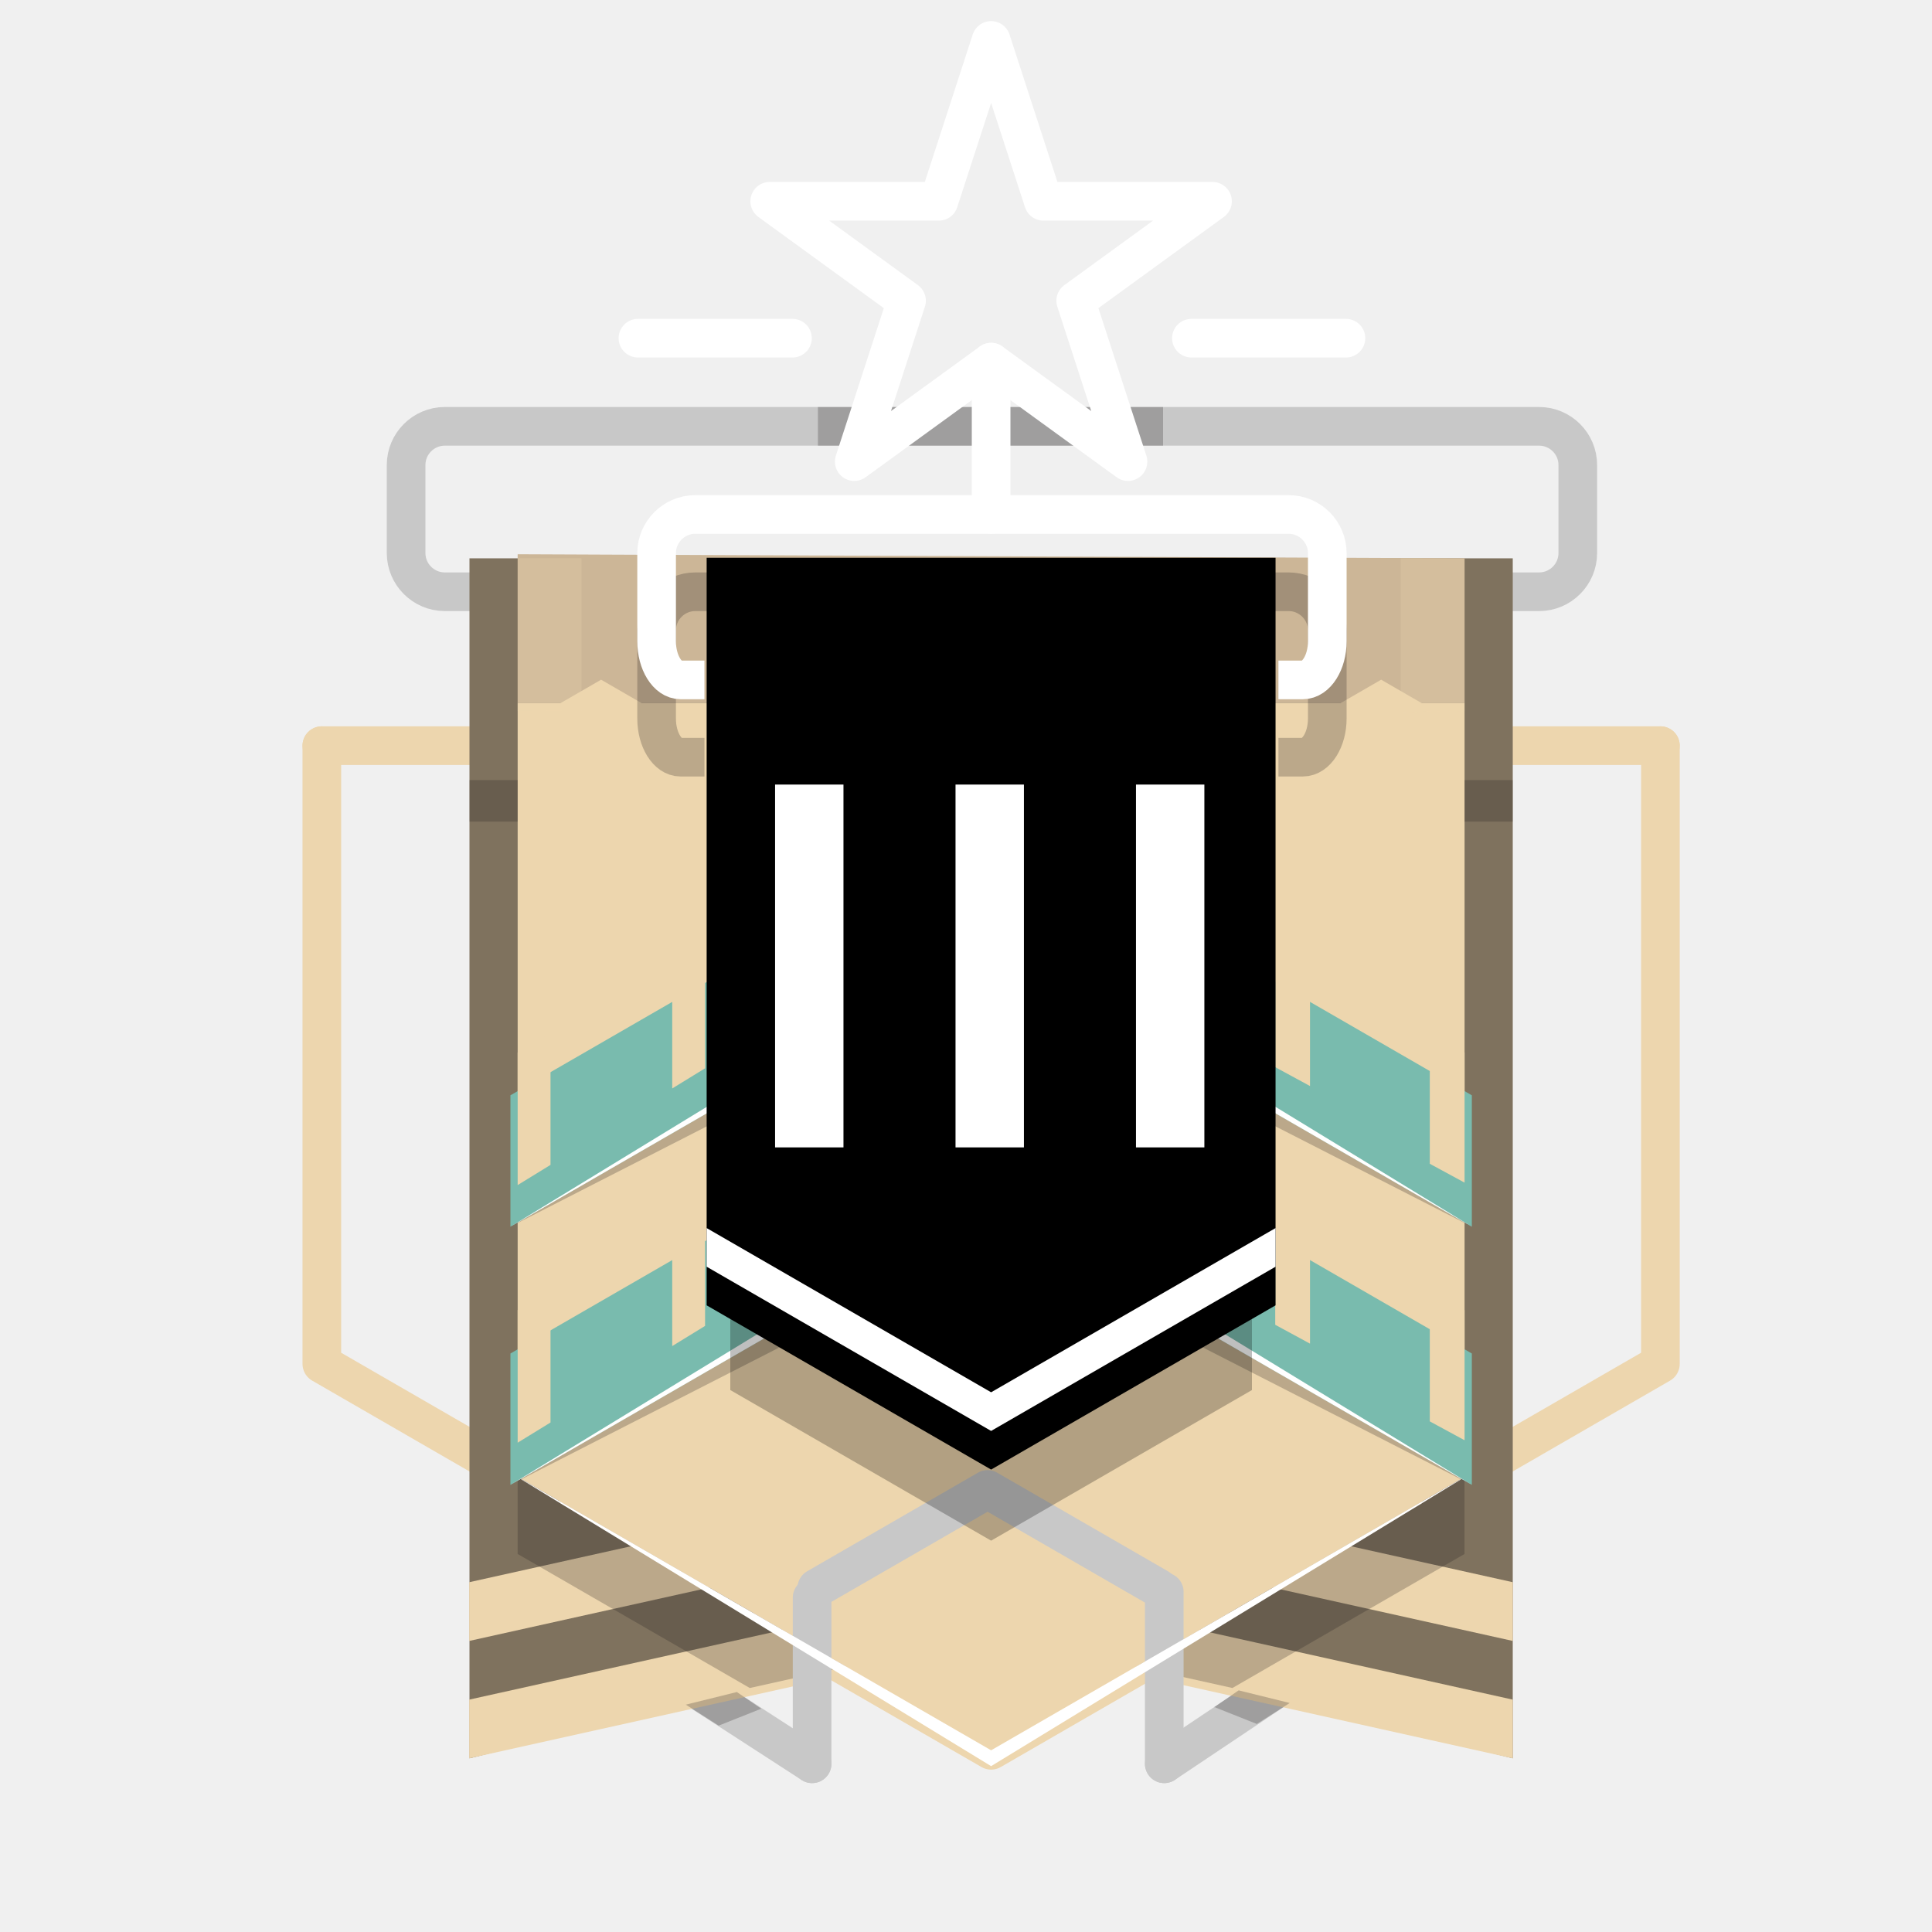
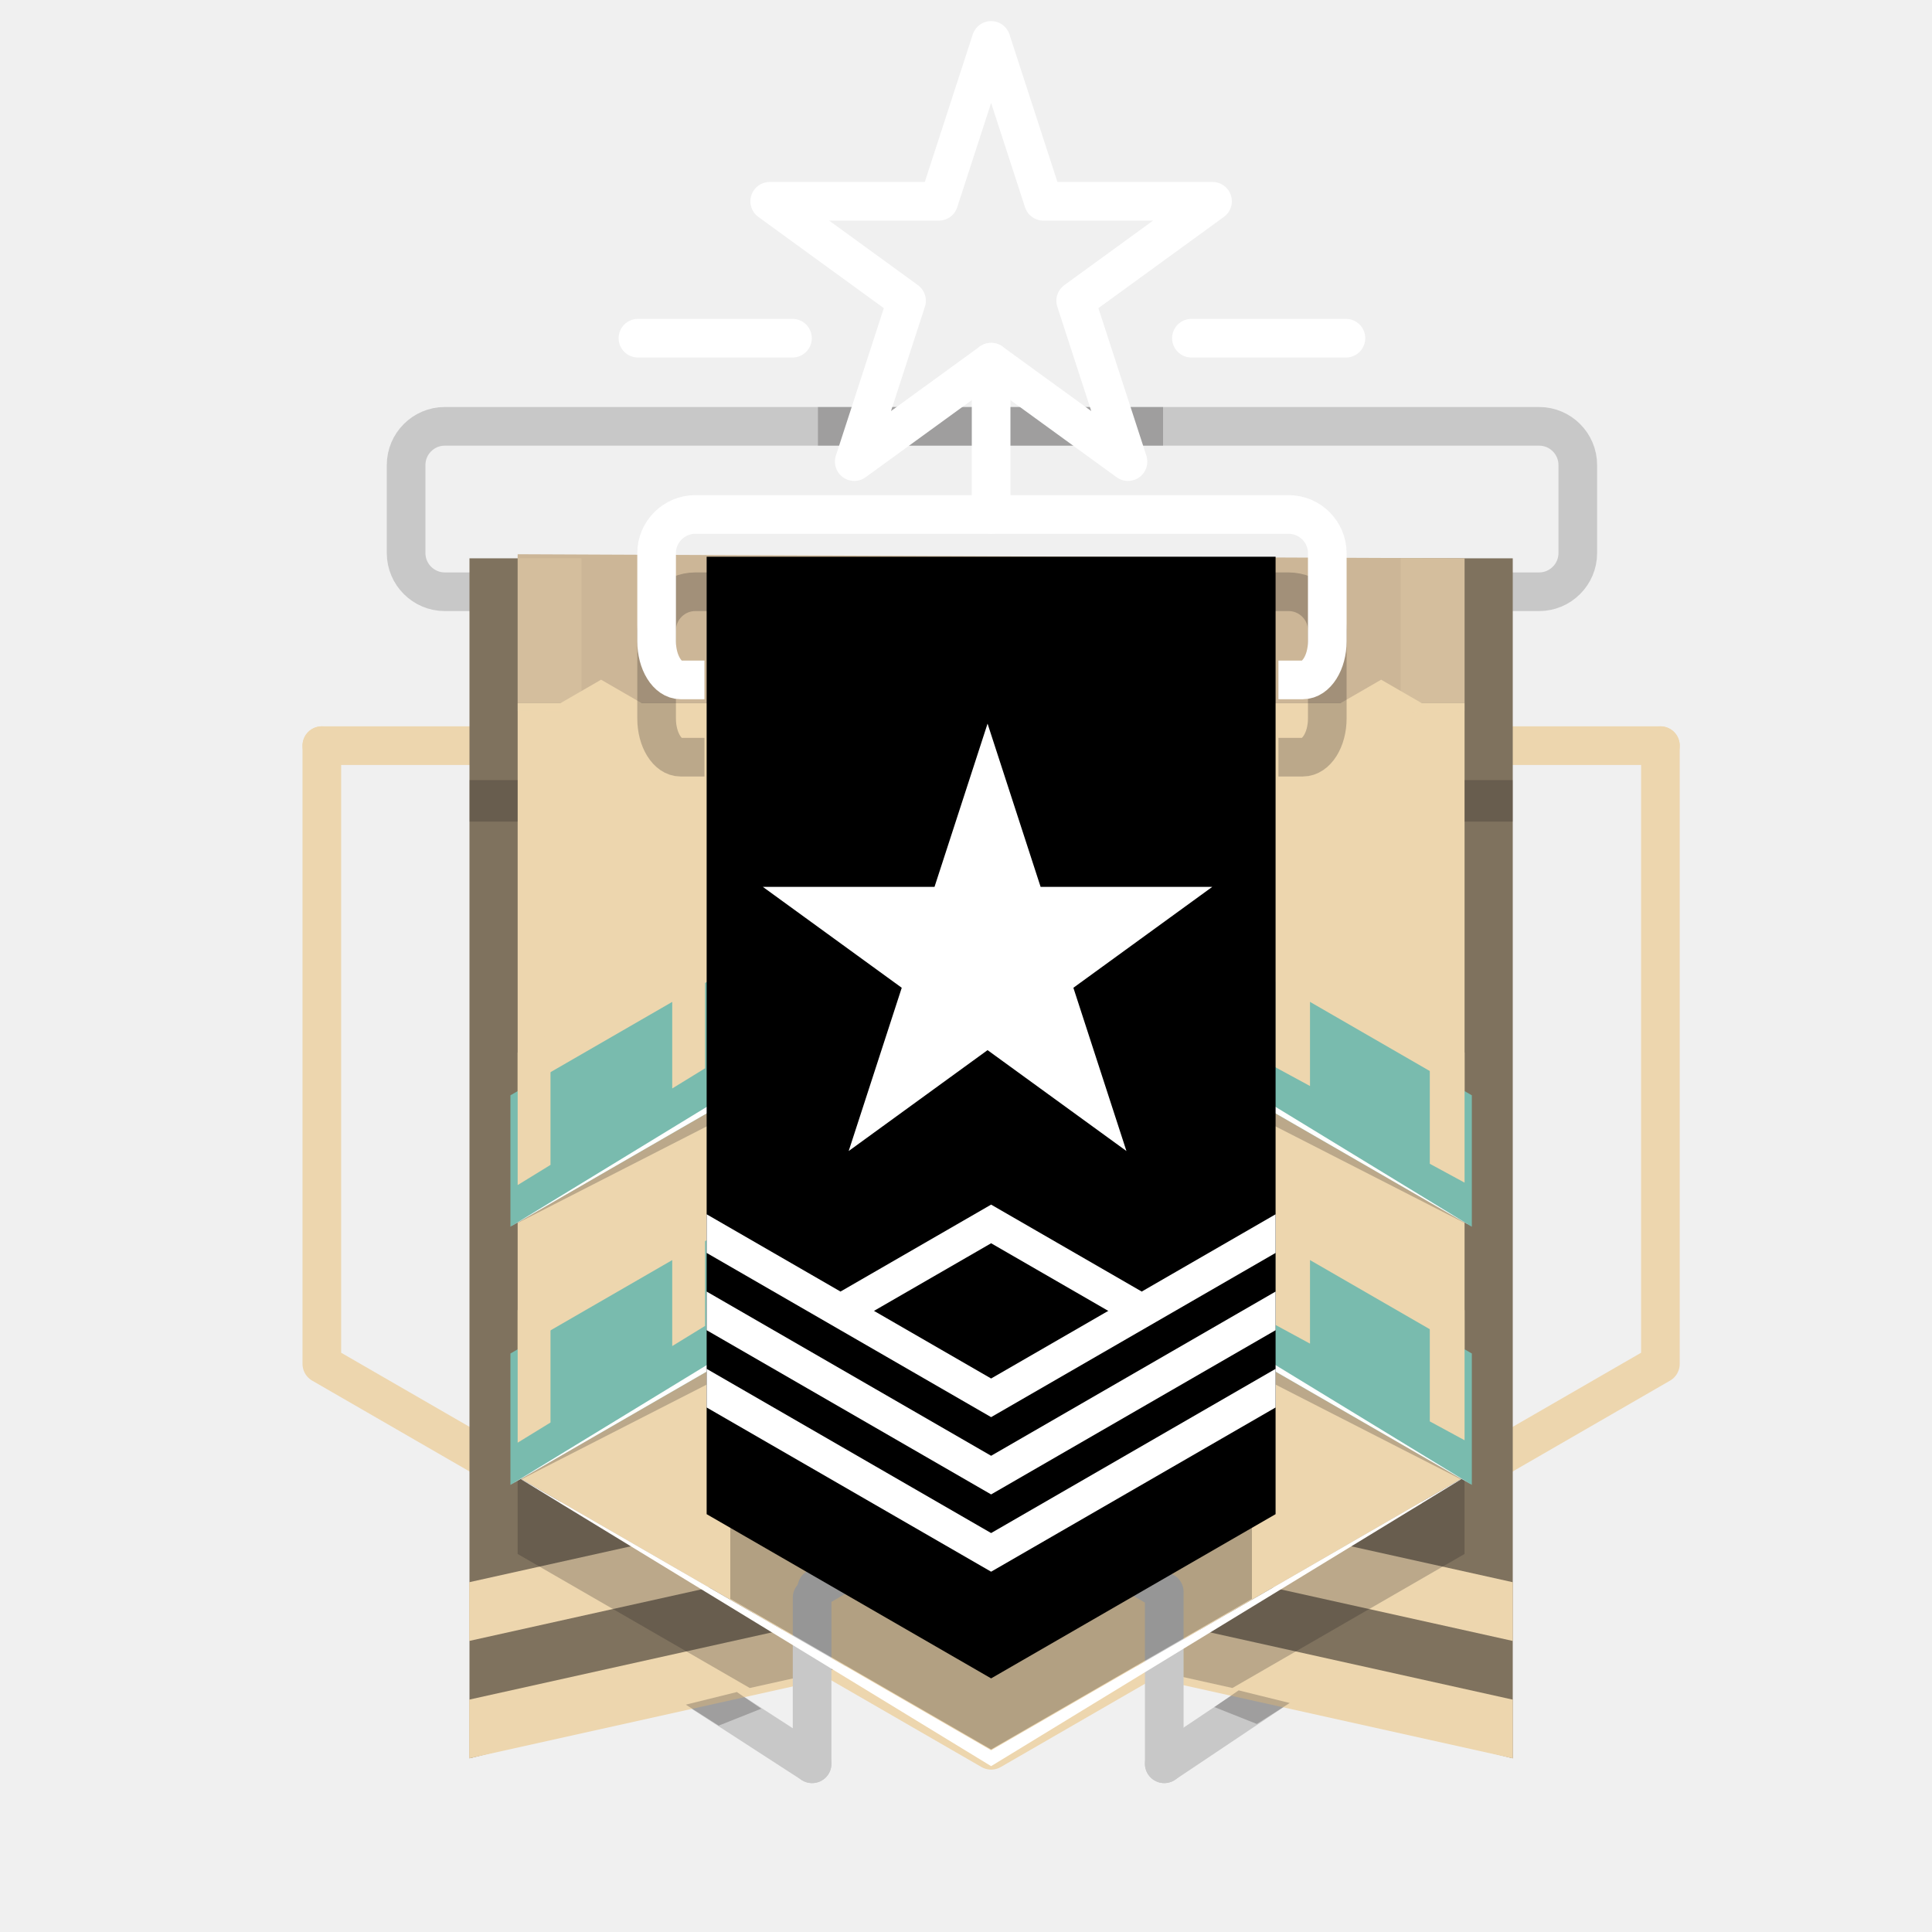
<svg xmlns="http://www.w3.org/2000/svg" xmlns:xlink="http://www.w3.org/1999/xlink" version="1.1" x="0px" y="0px" width="500px" height="500px" viewBox="0 0 500 500" enable-background="new 0 0 500 500" xml:space="preserve">
  <symbol id="League_x5F_Platinum" viewBox="-250.5 -250.36 501 501">
    <g>
      <path fill="none" stroke="#C8C8C8" stroke-width="10" stroke-linecap="round" stroke-linejoin="round" stroke-miterlimit="10" d="    M141.83,99.19c5.5,0,10,4.5,10,10V132c0,5.5-4.5,10-10,10H-141.4c-5.5,0-10-4.5-10-10v-22.81c0-5.5,4.5-10,10-10H141.83z" />
    </g>
    <polygon opacity="0" fill="#EDD6AE" points="173.21,-100.64 0,-200.64 -173.21,-100.64 -173.21,99.36 0,199.36 173.21,99.36  " />
    <g>
      <polyline fill="none" stroke="#EDD6AE" stroke-width="10" stroke-linecap="round" stroke-linejoin="round" stroke-miterlimit="10" points="    173.21,59.36 173.21,-100.64 0,-200.64 -173.21,-100.64 -173.21,59.36   " />
      <line fill="none" stroke="#EDD6AE" stroke-width="10" stroke-linecap="round" stroke-linejoin="round" stroke-miterlimit="10" x1="-173.21" y1="59.36" x2="-124.4" y2="59.36" />
      <line fill="none" stroke="#EDD6AE" stroke-width="10" stroke-linecap="round" stroke-linejoin="round" stroke-miterlimit="10" x1="124.4" y1="59.36" x2="173.21" y2="59.36" />
    </g>
    <line fill="none" stroke="#C8C8C8" stroke-width="10" stroke-linecap="round" stroke-linejoin="round" stroke-miterlimit="10" x1="-92.67" y1="-174.13" x2="-46.33" y2="-204.13" />
    <line fill="none" stroke="#C8C8C8" stroke-width="10" stroke-linecap="round" stroke-linejoin="round" stroke-miterlimit="10" x1="44.81" y1="-204.13" x2="89.62" y2="-174.13" />
    <polygon opacity="0" fill="none" stroke="#231F20" stroke-miterlimit="10" points="250,-249.86 -250,-249.86 -250,250.14    250,250.14  " />
    <polygon fill="#7F725E" points="-135,-202.72 0,-169.23 135,-202.72 135,107.84 -135,107.84  " />
    <polyline fill="#CCB697" points="122.53,107.84 122.53,70.38 -122.53,70.38 -122.53,108.9  " />
    <polygon fill="#EDD6AE" points="135,-202.72 135,-187.53 -0.04,-157.53 -135.07,-187.53 -135.07,-202.72 -0.04,-172.72  " />
    <polygon fill="#EDD6AE" points="135,-172.34 135,-157.14 -0.04,-127.14 -135.07,-157.14 -135.07,-172.34 -0.04,-142.34  " />
    <polygon fill="#EDD6AE" points="-122.53,-129.9 0,-200.64 122.53,-129.9 122.53,70.38 -122.53,70.38  " />
    <polygon opacity="0.25" fill="#231F20" points="-122.53,39.7 -135,39.7 -135,50.45 -122.53,50.45  " />
    <polygon opacity="0.25" fill="#231F20" points="135,39.7 122.53,39.7 122.53,50.45 135,50.45  " />
    <g>
      <polygon fill="#EDD6AE" points="-10.47,85.49 0,91.54 10.47,85.49 10.47,-194.6 0,-200.64 -10.47,-194.6   " />
      <polygon fill="#EDD6AE" points="40.47,85.49 50.94,91.54 61.41,85.49 61.41,-165.19 50.94,-171.23 40.47,-177.28   " />
      <polygon fill="#EDD6AE" points="90.47,70.38 100.94,76.43 111.41,70.38 111.41,-136.75 100.94,-142.79 90.47,-148.84   " />
      <polygon fill="#EDD6AE" points="-61.41,85.49 -50.94,91.54 -40.47,85.49 -40.47,-177.28 -50.94,-171.23 -61.41,-165.19   " />
      <polygon fill="#EDD6AE" points="-111.41,70.38 -100.94,76.43 -90.47,70.38 -90.47,-148.84 -100.94,-142.79 -111.41,-136.75   " />
    </g>
    <path opacity="0.25" fill="#231F20" d="M-122.53-149.84l60.07-34.68l24.93,5.54l-85.01,49.08V-149.84z M37.52-178.98l24.93-5.54   l60.07,34.68v19.94L37.52-178.98z" />
    <g>
      <g>
        <path fill="none" stroke="#C8C8C8" stroke-width="10" stroke-linecap="round" stroke-linejoin="round" stroke-miterlimit="10" d="     M-46.33-204.13c0,0,0,16.97,0,43" />
      </g>
      <g>
        <path fill="none" stroke="#C8C8C8" stroke-width="10" stroke-linecap="round" stroke-linejoin="round" stroke-miterlimit="10" d="     M44.81-159.63c0-26.88,0-44.5,0-44.5" />
      </g>
    </g>
    <polygon opacity="0.25" fill="#231F20" points="-79.01,-188.83 -65.8,-185.56 -59.5,-189.88 -70.5,-194.25  " />
    <polygon opacity="0.25" fill="#231F20" points="77.28,-188.4 64.06,-185.13 57.76,-189.45 68.76,-193.82  " />
    <polyline fill="none" stroke="#C8C8C8" stroke-width="10" stroke-linecap="round" stroke-linejoin="round" stroke-miterlimit="10" points="   43.27,-158.64 -0.92,-133.13 -45.11,-158.64  " />
    <polygon fill="#FFFFFF" points="124.4,-128.82 0,-200.64 -124.41,-128.82 0,-204.74  " />
    <g>
      <polygon fill="#79BBAE" points="124.41,-131.95 124.41,-97.95 0,-26.13 -124.4,-97.95 -124.4,-131.95 0,-60.13   " />
      <polygon opacity="0.25" fill="#231F20" points="-124.4,-131.95 0,-60.13 124.41,-131.95 0,-68.39   " />
      <polygon fill="#FFFFFF" points="-124.4,-131.95 0,-60.13 124.41,-131.95 0,-56.03   " />
    </g>
    <g>
      <polygon fill="#79BBAE" points="124.41,-65.13 124.41,-31.13 0,40.69 -124.4,-31.13 -124.4,-65.13 0,6.69   " />
      <polygon opacity="0.25" fill="#231F20" points="-124.4,-65.13 0,6.69 124.41,-65.13 0,-1.57   " />
      <polygon fill="#FFFFFF" points="-124.4,-65.13 0,6.69 124.41,-65.13 0,10.8   " />
    </g>
    <g>
      <polyline fill="#EDD6AE" points="-114.03,-49.14 -114.03,-15.14 -122.53,-20.05 -122.53,-54.36   " />
      <polyline fill="#EDD6AE" points="122.53,-53.73 122.53,-20.05 113.53,-14.85 113.53,-48.85   " />
      <polyline fill="#EDD6AE" points="-114.03,-115.81 -114.03,-81.81 -122.53,-86.72 -122.53,-121.03   " />
      <polyline fill="#EDD6AE" points="-74.03,-24.14 -74.03,9.86 -82.53,4.95 -82.53,-29.36   " />
      <polyline fill="#EDD6AE" points="-74.03,-90.81 -74.03,-56.81 -82.53,-61.72 -82.53,-96.03   " />
      <polyline fill="#EDD6AE" points="122.53,-120.4 122.53,-86.72 113.53,-81.52 113.53,-115.52   " />
      <polyline fill="#EDD6AE" points="82.53,-28.73 82.53,4.95 73.53,10.15 73.53,-23.85   " />
      <polyline fill="#EDD6AE" points="82.53,-95.4 82.53,-61.72 73.53,-56.52 73.53,-90.52   " />
    </g>
    <g>
      <g opacity="0.25">
        <path fill="none" stroke="#231F20" stroke-width="10" stroke-linejoin="round" stroke-miterlimit="10" d="M74.36,56.38     c0,0,2.84,0,6.32,0s6.32,4.5,6.32,10l0,22.81c0,5.5-4.5,10-10,10H-76.57c-5.5,0-10-4.5-10-10l0-22.81c0-5.5,2.79-10,6.19-10     s6.19,0,6.19,0" />
      </g>
      <g>
        <g opacity="0.25">
          <line fill="none" stroke="#231F20" stroke-width="10" stroke-linejoin="round" stroke-miterlimit="10" x1="44.5" y1="142" x2="-44.82" y2="142" />
        </g>
        <line fill="none" stroke="#FFFFFF" stroke-width="10" stroke-linecap="round" stroke-linejoin="round" stroke-miterlimit="10" x1="0" y1="158.6" x2="0" y2="119.19" />
      </g>
      <g>
        <path fill="none" stroke="#FFFFFF" stroke-width="10" stroke-linejoin="round" stroke-miterlimit="10" d="M74.36,76.38     c0,0,2.84,0,6.32,0s6.32,4.5,6.32,10l0,22.81c0,5.5-4.5,10-10,10H-76.57c-5.5,0-10-4.5-10-10l0-22.81c0-5.5,2.79-10,6.19-10     s6.19,0,6.19,0" />
      </g>
      <g>
        <line fill="none" stroke="#FFFFFF" stroke-width="10" stroke-linecap="round" stroke-linejoin="round" stroke-miterlimit="10" x1="-51.41" y1="164.81" x2="-91.4" y2="164.81" />
      </g>
      <g>
        <line fill="none" stroke="#FFFFFF" stroke-width="10" stroke-linecap="round" stroke-linejoin="round" stroke-miterlimit="10" x1="91.83" y1="164.81" x2="51.84" y2="164.81" />
      </g>
      <g>
        <polygon fill="none" stroke="#FFFFFF" stroke-width="10" stroke-linecap="round" stroke-linejoin="round" stroke-miterlimit="10" points="     0,241.87 13.53,200.24 57.3,200.24 21.89,174.5 35.42,132.87 0,158.6 -35.42,132.87 -21.89,174.5 -57.3,200.24 -13.53,200.24         " />
      </g>
    </g>
    <path opacity="0.25" fill="#EDD6AE" d="M-106,68.4v39.44h-16.53v-39.5 M122.53,68.34v39.5H106V68.05" />
  </symbol>
-   <symbol id="Position_x5F_3" viewBox="-250.5 -250.5 501 501">
+   <symbol id="Position_x5F_1_3_" viewBox="-250.5 -250.5 501 501">
+     <g opacity="0">
+       <polygon fill="none" stroke="#FF0000" stroke-width="0.25" stroke-miterlimit="10" points="-173.21,99.22 0,199.22 173.21,99.22     173.21,-100.78 0,-200.78 -173.21,-100.78   " />
+       <polygon fill="none" stroke="#FF0000" stroke-width="0.25" stroke-miterlimit="10" points="-142.03,-82.78 0,-0.78 142.03,-82.78     142.03,-82.78 0,-164.78 -142.03,-82.78   " />
+     </g>
    <polygon opacity="0" fill="none" stroke="#231F20" stroke-miterlimit="10" points="250,-250 -250,-250 -250,250 250,250  " />
-     <polygon opacity="0.25" points="67.5,-107.55 67.5,37.03 0,37.03 -67.5,37.03 -67.5,-107.55 0,-146.53  " />
-     <polygon opacity="0" fill="none" stroke="#FF0000" stroke-width="10" stroke-miterlimit="10" points="-173.21,99.22 0,199.22    173.21,99.22 173.21,-100.78 0,-200.78 -173.21,-100.78  " />
-     <polygon opacity="0" fill="none" stroke="#FF0000" stroke-width="10" stroke-miterlimit="10" points="-142.03,-82.78 0,-0.78    142.03,-82.78 142.03,-82.78 0,-164.78 -142.03,-82.78  " />
    <g>
-       <polygon points="73.61,-85.63 73.61,107.84 0,107.84 -73.62,107.84 -73.62,-85.63 0,-128.13   " />
-       <g>
-         <path fill="#FFFFFF" d="M-55.91-44.75v93.9h17.7v-93.9H-55.91z" />
-         <path fill="#FFFFFF" d="M-9.21-44.75v93.9h17.7v-93.9H-9.21z" />
-         <path fill="#FFFFFF" d="M37.49-44.75v93.9h17.7v-93.9H37.49z" />
-       </g>
+       <polygon opacity="0.25" points="67.5,-161.81 67.5,36.36 0,36.36 -67.5,36.36 -67.5,-161.81 0,-200.78   " />
+       <polygon points="73.62,-139.89 73.62,107.9 0,107.9 -73.62,107.9 -73.62,-139.89 0,-182.39   " />
+       <polygon fill="#FFFFFF" points="-0.92,64.7 12.81,22.45 57.23,22.45 21.29,-3.66 35.02,-45.91 -0.92,-19.8 -36.86,-45.91     -23.13,-3.66 -59.07,22.45 -14.65,22.45   " />
    </g>
-     <polygon fill="none" points="135,99.25 0,99.36 -135,99.25 -135,-122.84 0,-200.78 135,-122.84  " />
-     <polygon fill="#FFFFFF" points="-73.62,-65.63 0,-108.13 73.61,-65.63 73.61,-75.63 0,-118.13 -73.62,-75.63  " />
-   </symbol>
-   <symbol id="base" viewBox="-251.5 -251.36 503 503">
-     <polygon fill="none" stroke="#231F20" stroke-width="3" stroke-miterlimit="10" points="250,-249.86 -250,-249.86 -250,250.14    250,250.14  " />
-     <line fill="none" stroke="#231F20" stroke-width="3" stroke-miterlimit="10" x1="-250" y1="250.14" x2="250" y2="-249.86" />
-     <line fill="none" stroke="#231F20" stroke-width="3" stroke-miterlimit="10" x1="250" y1="250.14" x2="-250" y2="-249.86" />
-     <polygon fill="none" stroke="#FF0000" stroke-width="10" stroke-miterlimit="10" points="-173.21,99.36 0,199.36 173.21,99.36    173.21,-100.64 0,-200.64 -173.21,-100.64  " />
+     <polygon fill="#FFFFFF" points="-73.62,-102.28 0,-144.78 73.62,-102.28 73.62,-112.28 0,-154.78 -73.62,-112.28  " />
+     <polygon fill="#FFFFFF" points="-73.62,-82.28 0,-124.78 73.62,-82.28 73.62,-92.28 0,-134.78 -73.62,-92.28  " />
+     <polygon fill="#FFFFFF" points="-73.62,-62.28 0,-104.78 73.62,-62.28 73.62,-72.28 0,-114.78 -73.62,-72.28  " />
+     <polygon fill="#FFFFFF" points="38.98,-92.28 0,-69.78 -38.98,-92.28 -38.98,-82.28 0,-59.78 38.98,-82.28  " />
  </symbol>
  <g id="Layer_1" display="none">
</g>
  <g id="_x5B_HBE_x5D__-_Bg" display="none">
-     <rect x="-724.58" y="-2800.64" display="inline" fill="#3A3A3A" width="2615.48" height="4079.18" />
+     <rect x="-2055.66" y="-2800.64" display="inline" fill="#3A3A3A" width="2615.48" height="4079.18" />
  </g>
  <g id="_x5B_HBE_x5D__-_Struct" display="none">
    <g id="League_x5F_Bronze" display="inline">
	</g>
-     <use xlink:href="#base" width="503" height="503" id="XMLID_18_" x="-251.5" y="-251.36" transform="matrix(1 0 0 -1 256.5 252.333)" display="inline" overflow="visible" />
  </g>
  <g id="Bases">
    <g id="League_x5F_Diamond_x5F_Small">
      <g id="League_x5F_Diamond">
		</g>
    </g>
  </g>
  <g id="Compound">
    <g id="Rank_x5F_Copper_x5F_4_x5F_Small_1_">
      <g id="Rank_x5F_Copper_x5F_4_2_">
		</g>
    </g>
    <g id="Rank_x5F_Copper_x5F_4_x5F_Small_2_">
      <g id="Rank_x5F_Copper_x5F_4_3_">
		</g>
    </g>
    <g id="Rank_x5F_Copper_x5F_4_5_">
      <g id="League_x5F_Copper">
		</g>
    </g>
    <g id="Rank_x5F_Copper_x5F_4_x5F_Small_4_">
      <g id="Rank_x5F_Copper_x5F_4_6_">
		</g>
    </g>
    <g id="Rank_x5F_Copper_x5F_4_x5F_Small_3_">
      <g id="Rank_x5F_Copper_x5F_4_4_">
		</g>
    </g>
    <g id="Rank_x5F_Copper_x5F_4_x5F_Small">
      <g id="Rank_x5F_Copper_x5F_4">
		</g>
    </g>
    <g id="Position_x5F_1_x5F_Small">
      <g id="Position_x5F_1_1_">
		</g>
    </g>
    <g id="Rank_x5F_Copper_x5F_3">
	</g>
    <g id="Rank_x5F_Copper_x5F_2">
	</g>
    <g id="Rank_x5F_Copper_x5F_1">
	</g>
    <g id="Rank_x5F_Bronze_x5F_4">
	</g>
    <g id="Rank_x5F_Bronze_x5F_3">
	</g>
    <g id="Rank_x5F_Bronze_x5F_2">
	</g>
    <g id="Rank_x5F_Bronze_x5F_1">
	</g>
    <g id="Rank_x5F_Silver_x5F_4">
	</g>
    <g id="Rank_x5F_Silver_x5F_3">
	</g>
    <g id="Rank_x5F_Silver_x5F_2">
	</g>
    <g id="Rank_x5F_Silver_x5F_1">
	</g>
    <g id="Rank_x5F_Gold_x5F_4">
	</g>
    <g id="Rank_x5F_Gold_x5F_3">
	</g>
    <g id="Rank_x5F_Gold_x5F_2">
	</g>
    <g id="Rank_x5F_Gold_x5F_1">
	</g>
    <g id="Rank_x5F_Platinum_x5F_4">
-       <use xlink:href="#League_x5F_Platinum" width="501" height="501" x="-250.5" y="-250.36" transform="matrix(1 0 0 -1 256.5 252.334)" overflow="visible" />
-       <use xlink:href="#Position_x5F_3" width="501" height="501" x="-250.5" y="-250.5" transform="matrix(1 0 0 -1 256.5 252.1934)" overflow="visible" />
-     </g>
+ 	</g>
    <g id="Rank_x5F_Platinum_x5F_3">
	</g>
    <g id="Rank_x5F_Platinum_x5F_2">
- 	</g>
+       <use xlink:href="#League_x5F_Platinum" width="501" height="501" id="XMLID_52_" x="-250.5" y="-250.36" transform="matrix(1 0 0 -1 256.5 252.334)" overflow="visible" />
+       <use xlink:href="#Position_x5F_1_3_" width="501" height="501" id="XMLID_38_" x="-250.5" y="-250.5" transform="matrix(1 0 0 -1 256.5 251.9746)" overflow="visible" />
+     </g>
    <g id="Rank_x5F_Platinum_x5F_1">
      <g id="Position_x5F_1">
		</g>
    </g>
  </g>
</svg>
